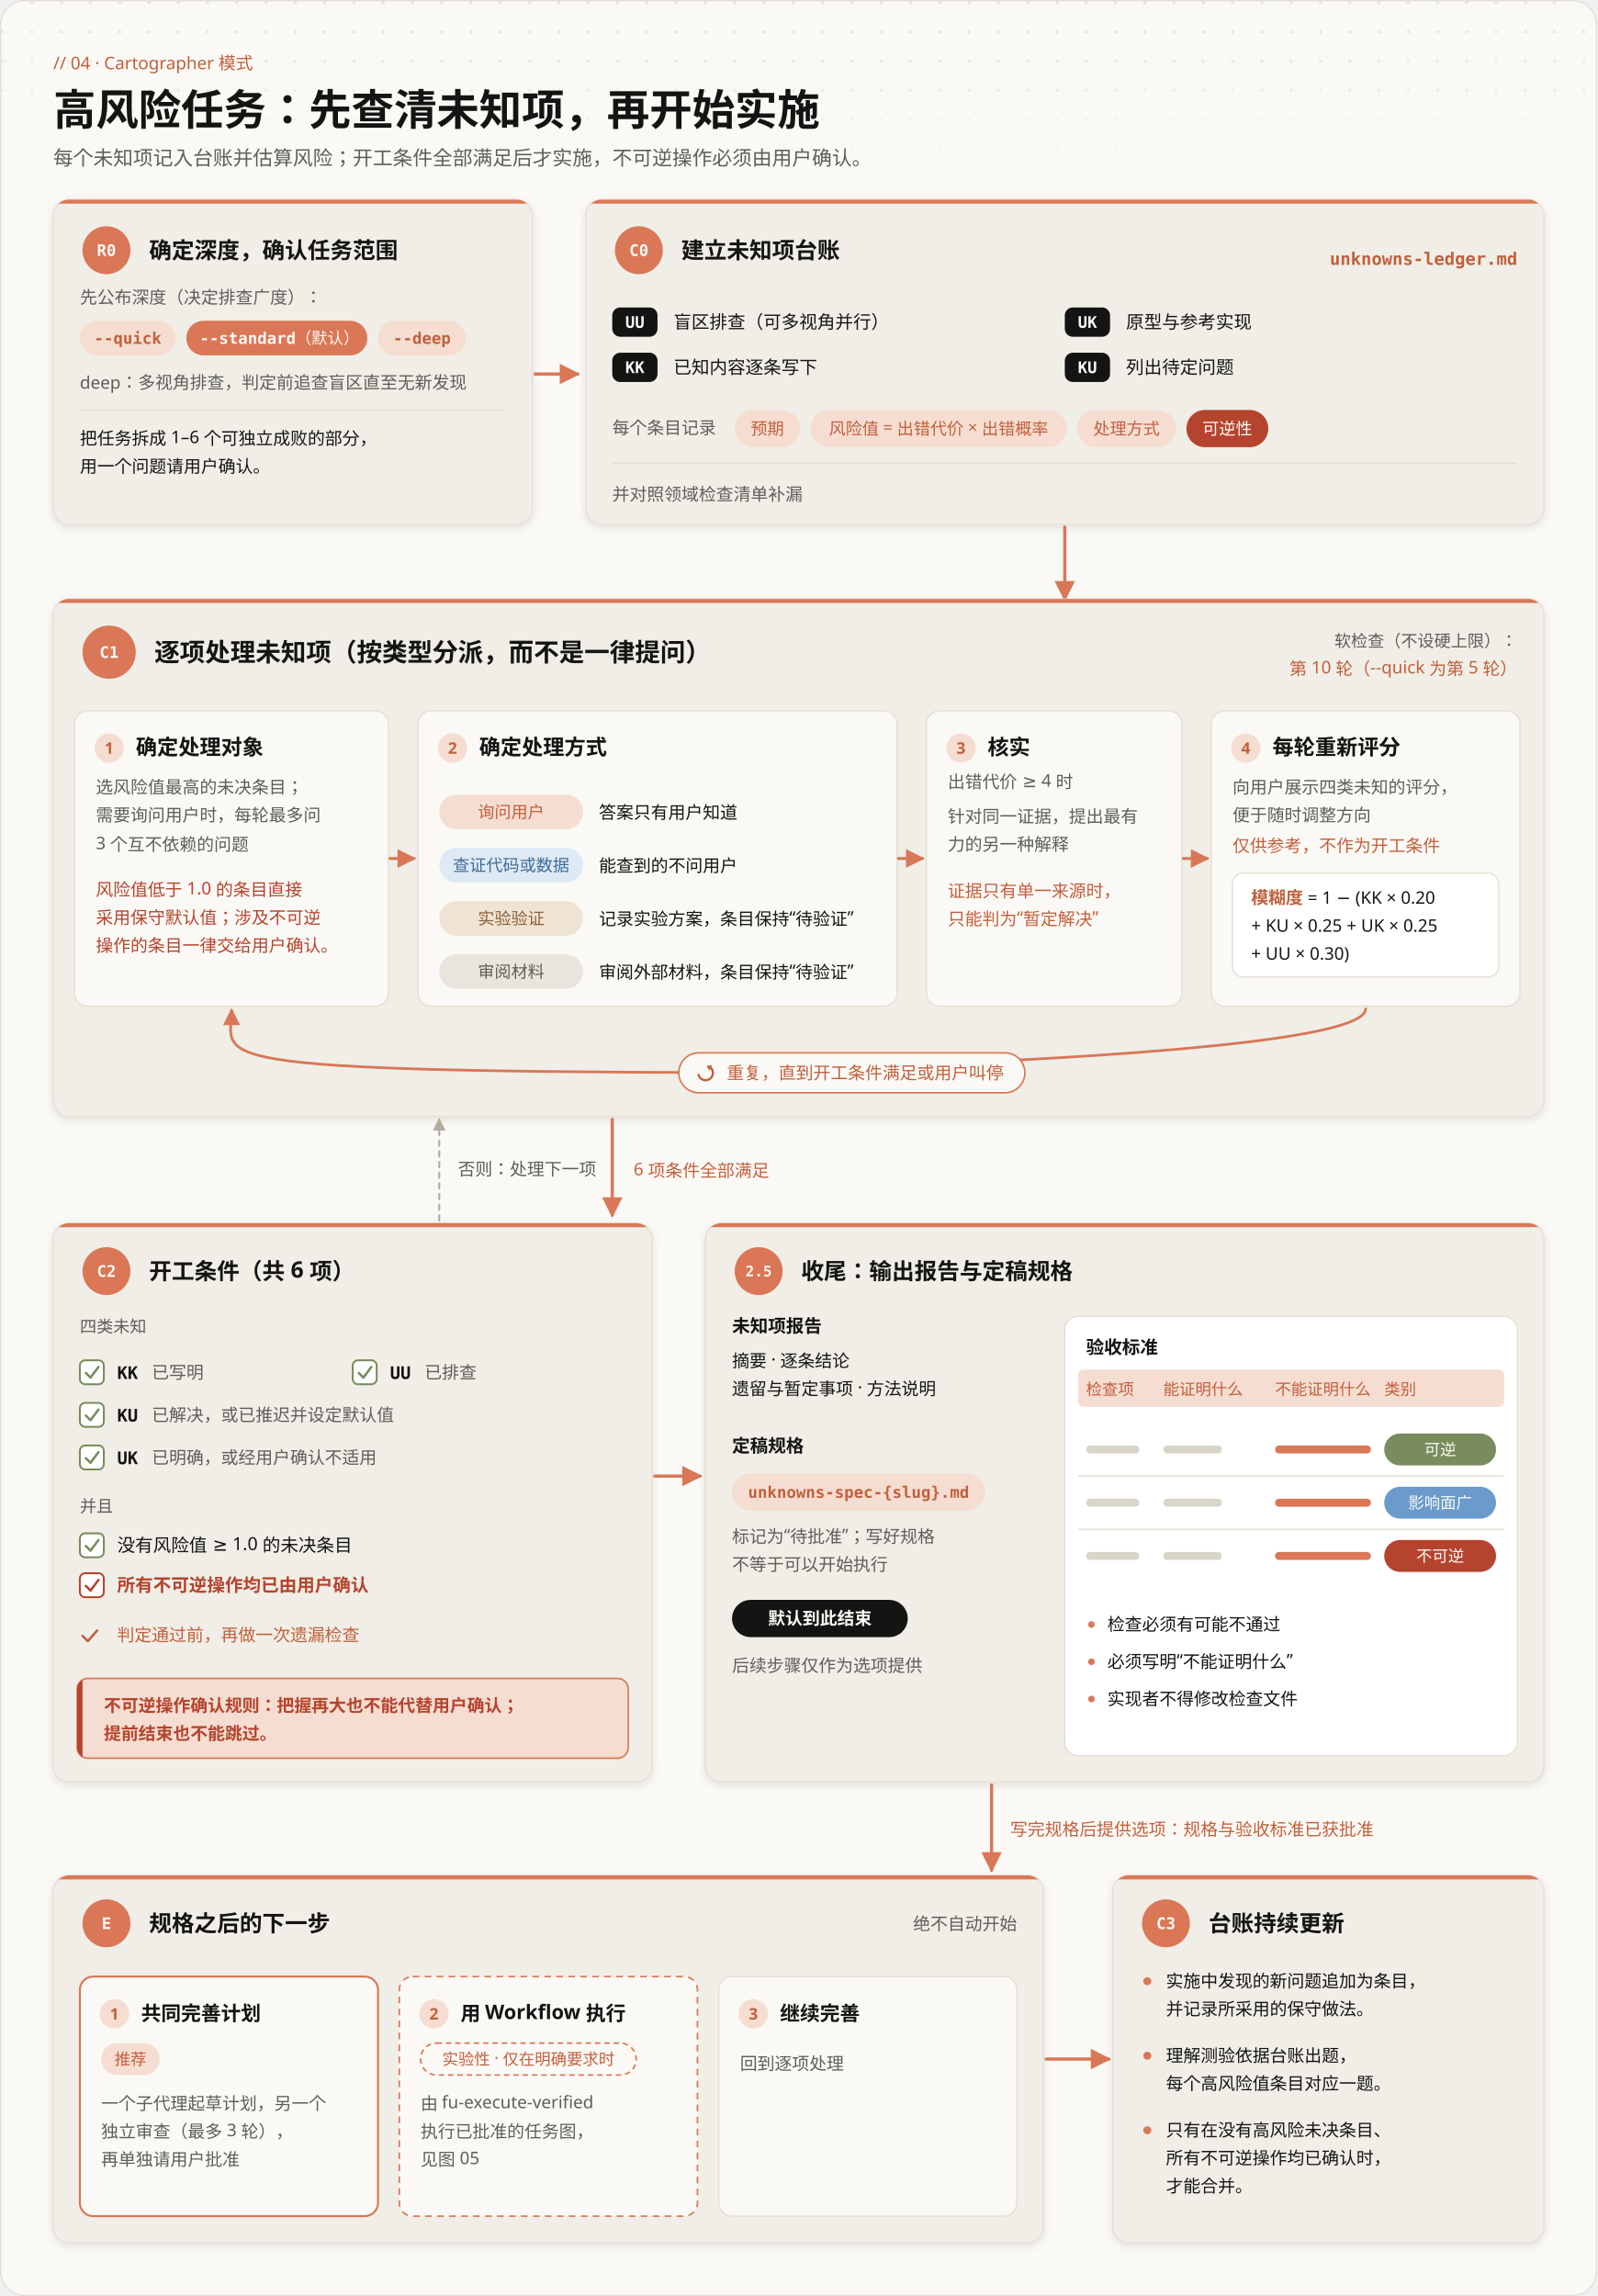
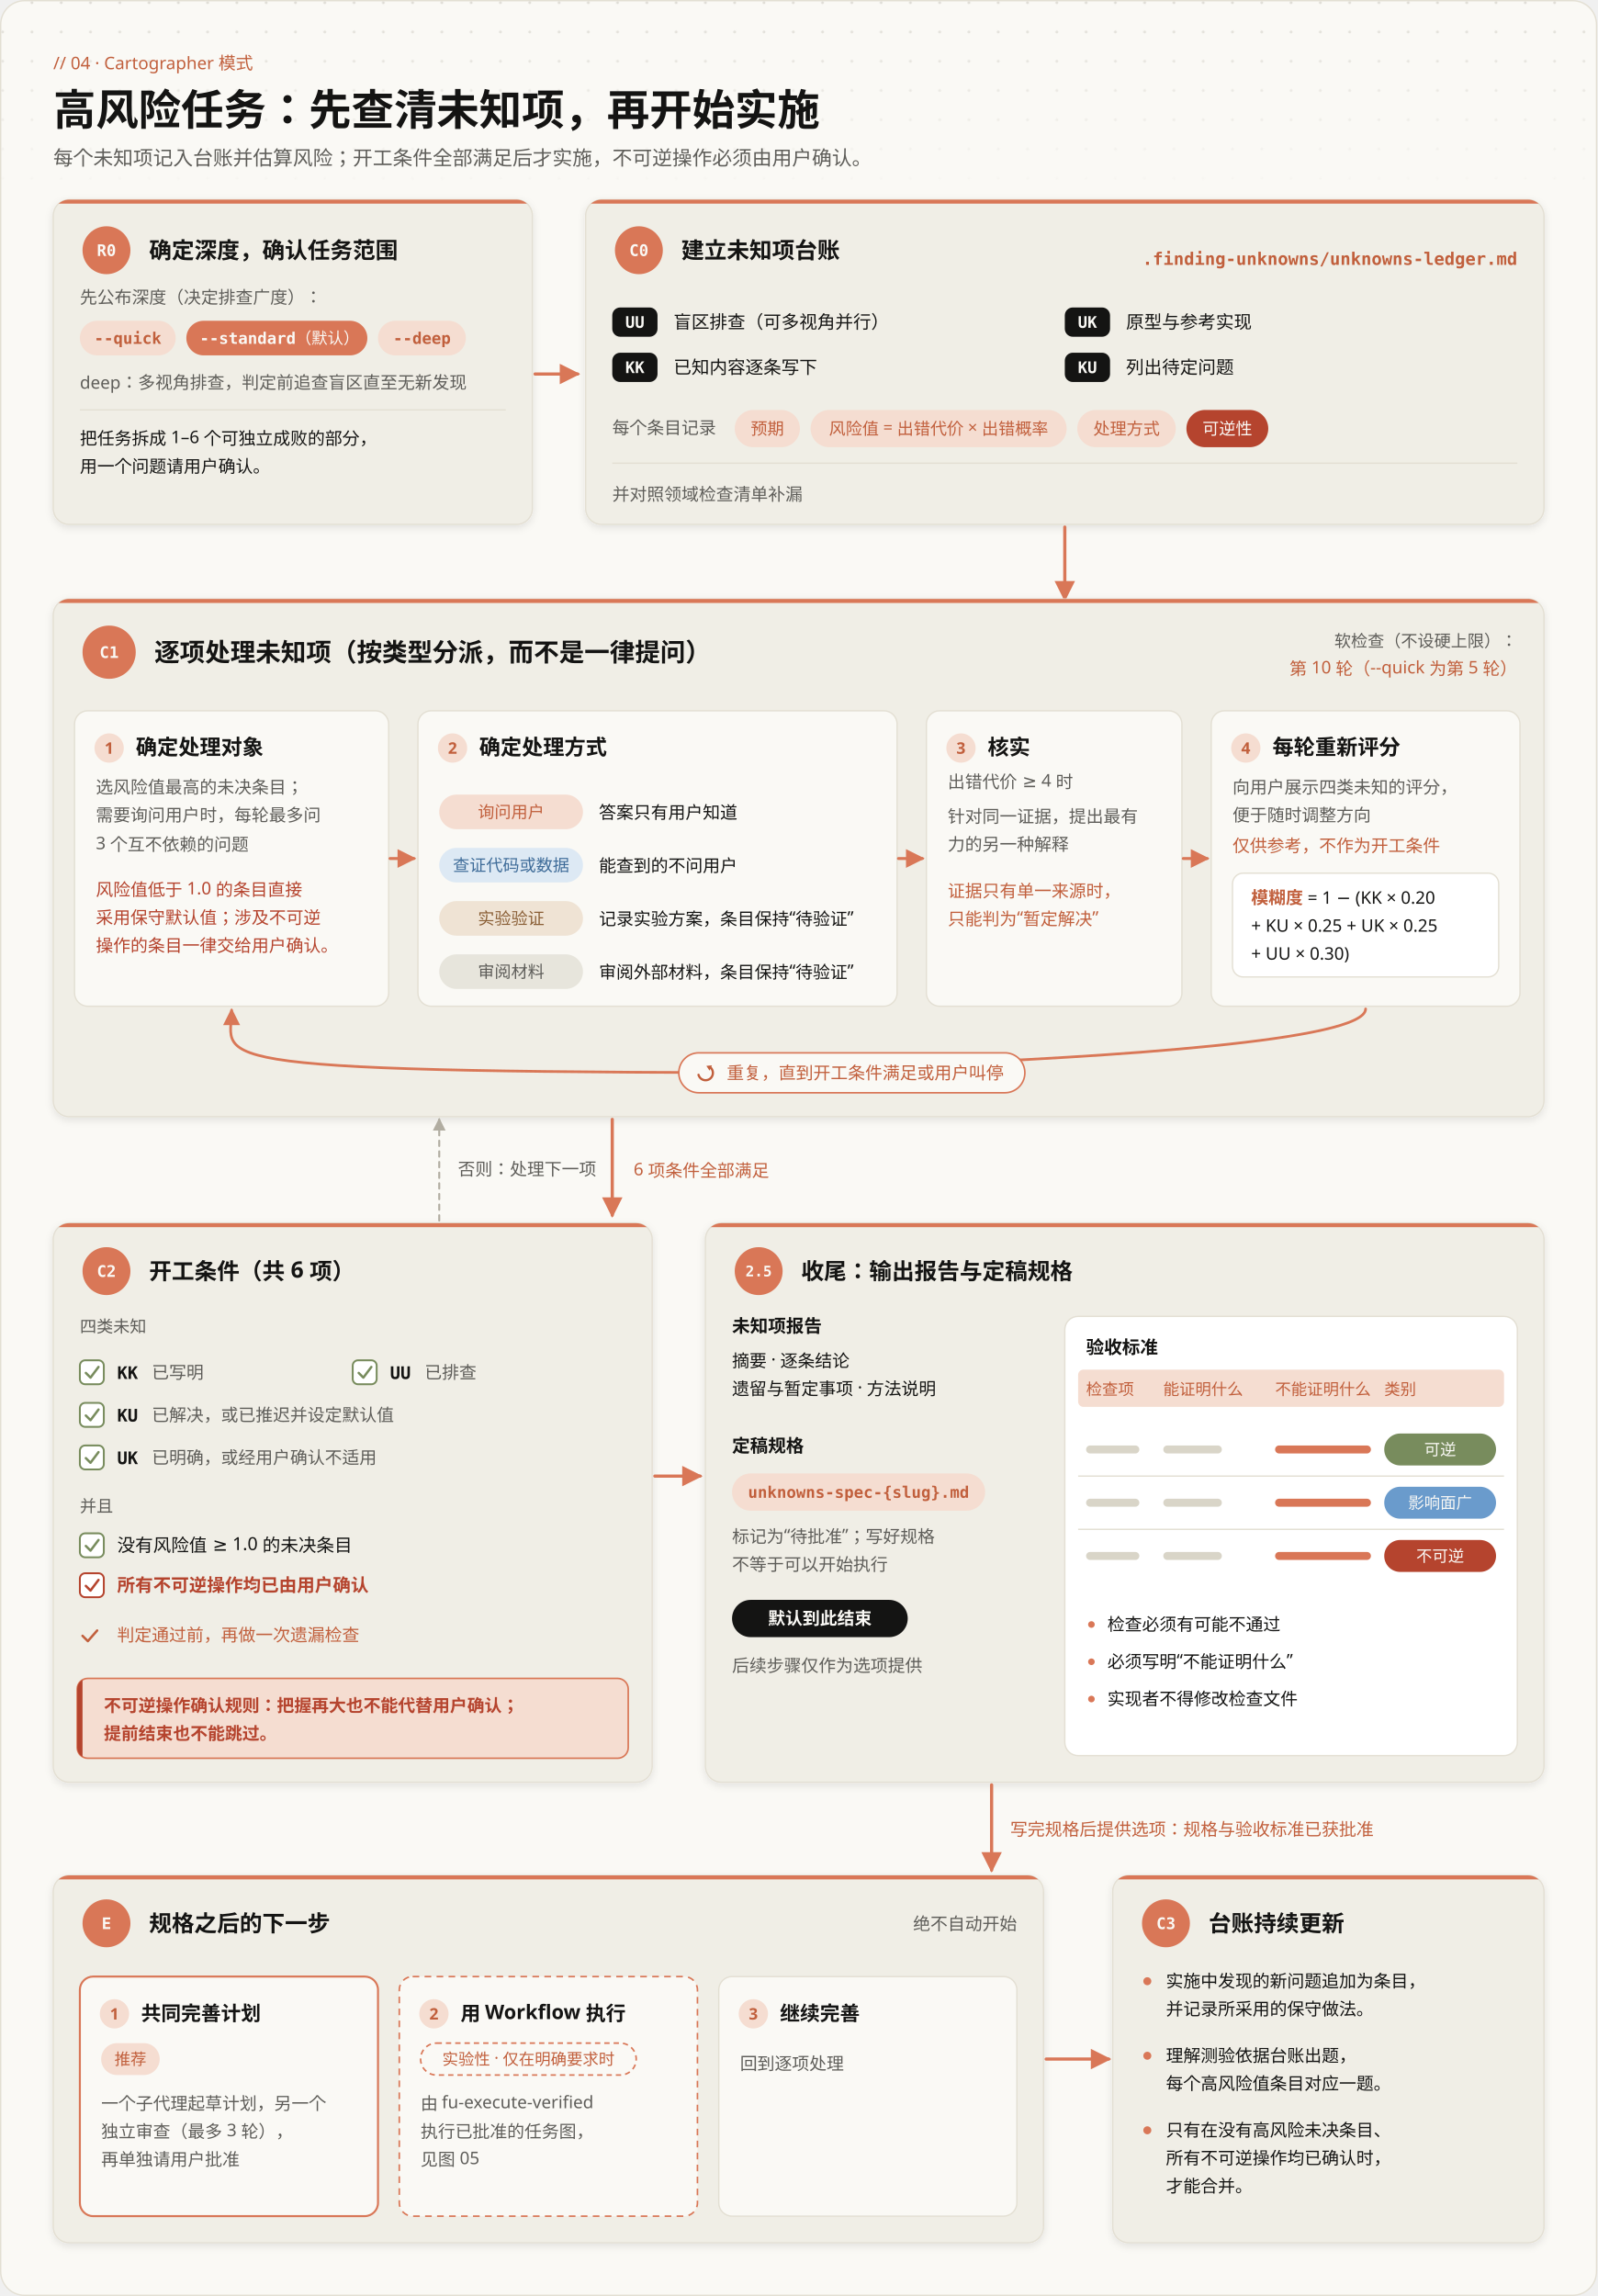
<svg xmlns="http://www.w3.org/2000/svg" width="1200" height="1725" viewBox="0 0 1200 1725">
  <defs>
    <marker id="ac" viewBox="0 0 10 10" refX="8" refY="5" markerWidth="8" markerHeight="8" orient="auto-start-reverse">
      <path d="M1 1 L9 5 L1 9 Z" fill="#D97757" />
    </marker>
    <marker id="ak" viewBox="0 0 10 10" refX="8" refY="5" markerWidth="8" markerHeight="8" orient="auto-start-reverse">
      <path d="M1 1 L9 5 L1 9 Z" fill="#B1ADA1" />
    </marker>
    <marker id="ad" viewBox="0 0 10 10" refX="8" refY="5" markerWidth="8" markerHeight="8" orient="auto-start-reverse">
      <path d="M1 1 L9 5 L1 9 Z" fill="#B5442E" />
    </marker>
    <marker id="ao" viewBox="0 0 10 10" refX="8" refY="5" markerWidth="8" markerHeight="8" orient="auto-start-reverse">
      <path d="M1 1 L9 5 L1 9 Z" fill="#788C5D" />
    </marker>
    <marker id="as" viewBox="0 0 10 10" refX="8" refY="5" markerWidth="8" markerHeight="8" orient="auto-start-reverse">
      <path d="M1 1 L9 5 L1 9 Z" fill="#6A9BCC" />
    </marker>
    <marker id="ai" viewBox="0 0 10 10" refX="8" refY="5" markerWidth="8" markerHeight="8" orient="auto-start-reverse">
      <path d="M1 1 L9 5 L1 9 Z" fill="#141413" />
    </marker>
    <filter id="sh" x="-5%" y="-5%" width="110%" height="115%">
      <feDropShadow dx="0" dy="2" stdDeviation="3" flood-color="#141413" flood-opacity="0.10" />
    </filter>
    <pattern id="dots" width="22" height="22" patternUnits="userSpaceOnUse">
      <circle cx="2" cy="2" r="1.1" fill="#B1ADA1" opacity="0.5" />
    </pattern>
    <linearGradient id="fadeg" x1="0" y1="0" x2="0" y2="1">
      <stop offset="0" stop-color="#fff" stop-opacity="1" />
      <stop offset="1" stop-color="#fff" stop-opacity="0" />
    </linearGradient>
    <mask id="fade">
      <rect x="0" y="0" width="1200" height="150" fill="url(#fadeg)" />
    </mask>
  </defs>
  <rect x="0.5" y="0.5" width="1199" height="1724" rx="18" fill="#FAF9F5" stroke="#E3DFD3" />
  <rect x="1" y="1" width="1198" height="150" rx="18" fill="url(#dots)" mask="url(#fade)" opacity="0.7" />
  <clipPath id="cc1">
    <rect x="40" y="150" width="360" height="244" rx="12" />
  </clipPath>
  <rect x="40" y="150" width="360" height="244" rx="12" fill="#F0EEE6" stroke="#E3DFD3" stroke-width="1" filter="url(#sh)" />
  <rect x="40" y="150" width="360" height="3" fill="#D97757" clip-path="url(#cc1)" />
  <circle cx="80" cy="188" r="18" fill="#D97757" />
  <text x="80" y="192.32" font-family="ui-monospace, SFMono-Regular, Menlo, Consolas, monospace" font-size="12" font-weight="700" fill="#FAF9F5" text-anchor="middle">R0</text>
  <text x="112" y="194.12" font-family="Noto Sans SC, 'PingFang SC', 'Microsoft YaHei', sans-serif" font-size="17" font-weight="700" fill="#141413">确定深度，确认任务范围</text>
  <text x="60" y="228" font-family="Noto Sans SC, 'PingFang SC', 'Microsoft YaHei', sans-serif" font-size="13" font-weight="400" fill="#5E5D59">先公布深度（决定排查广度）：</text>
  <rect x="60" y="241" width="72" height="26" rx="13" fill="#F5DDD1" />
  <text x="96" y="258.32" font-family="ui-monospace, SFMono-Regular, Menlo, Consolas, monospace" font-size="12" font-weight="700" fill="#C15F3C" text-anchor="middle">--quick</text>
  <rect x="140" y="241" width="136" height="26" rx="13" fill="#D97757" />
  <text x="150" y="258.32" font-family="ui-monospace, SFMono-Regular, Menlo, Consolas, monospace" font-size="12" font-weight="700" fill="#FAF9F5">--standard</text>
  <text x="222" y="258.32" font-family="Noto Sans SC, 'PingFang SC', 'Microsoft YaHei', sans-serif" font-size="12" font-weight="500" fill="#FAF9F5">（默认）</text>
  <rect x="284" y="241" width="66" height="26" rx="13" fill="#F5DDD1" />
  <text x="317" y="258.32" font-family="ui-monospace, SFMono-Regular, Menlo, Consolas, monospace" font-size="12" font-weight="700" fill="#C15F3C" text-anchor="middle">--deep</text>
  <text x="60" y="292" font-family="Noto Sans SC, 'PingFang SC', 'Microsoft YaHei', sans-serif" font-size="13" font-weight="400" fill="#5E5D59">deep：多视角排查，判定前追查盲区直至无新发现</text>
  <line x1="60" y1="308" x2="380" y2="308" stroke="#E3DFD3" />
  <text x="60" y="334" font-family="Noto Sans SC, 'PingFang SC', 'Microsoft YaHei', sans-serif" font-size="13" font-weight="400" fill="#141413">把任务拆成 1–6 个可独立成败的部分，</text>
  <text x="60" y="355" font-family="Noto Sans SC, 'PingFang SC', 'Microsoft YaHei', sans-serif" font-size="13" font-weight="400" fill="#141413">用一个问题请用户确认。</text>
  <path d="M402 281 L434 281" fill="none" stroke="#D97757" stroke-width="2.4" stroke-linecap="round" stroke-linejoin="round" marker-end="url(#ac)" />
  <clipPath id="cc2">
    <rect x="440" y="150" width="720" height="244" rx="12" />
  </clipPath>
  <rect x="440" y="150" width="720" height="244" rx="12" fill="#F0EEE6" stroke="#E3DFD3" stroke-width="1" filter="url(#sh)" />
  <rect x="440" y="150" width="720" height="3" fill="#D97757" clip-path="url(#cc2)" />
  <circle cx="480" cy="188" r="18" fill="#D97757" />
  <text x="480" y="192.32" font-family="ui-monospace, SFMono-Regular, Menlo, Consolas, monospace" font-size="12" font-weight="700" fill="#FAF9F5" text-anchor="middle">C0</text>
  <text x="512" y="194.12" font-family="Noto Sans SC, 'PingFang SC', 'Microsoft YaHei', sans-serif" font-size="17" font-weight="700" fill="#141413">建立未知项台账</text>
-   <text x="1140" y="199" font-family="ui-monospace, SFMono-Regular, Menlo, Consolas, monospace" font-size="13" font-weight="700" fill="#C15F3C" text-anchor="end">unknowns-ledger.md</text>
+   <text x="1140" y="199" font-family="ui-monospace, SFMono-Regular, Menlo, Consolas, monospace" font-size="13" font-weight="700" fill="#C15F3C" text-anchor="end">.finding-unknowns/unknowns-ledger.md</text>
  <rect x="460" y="231" width="34" height="22" rx="6" fill="#141413" />
  <text x="477" y="246.3" font-family="ui-monospace, SFMono-Regular, Menlo, Consolas, monospace" font-size="12" font-weight="700" fill="#FAF9F5" text-anchor="middle">UU</text>
  <text x="506" y="246.7" font-family="Noto Sans SC, 'PingFang SC', 'Microsoft YaHei', sans-serif" font-size="13.5" font-weight="400" fill="#141413">盲区排查（可多视角并行）</text>
  <rect x="800" y="231" width="34" height="22" rx="6" fill="#141413" />
  <text x="817" y="246.3" font-family="ui-monospace, SFMono-Regular, Menlo, Consolas, monospace" font-size="12" font-weight="700" fill="#FAF9F5" text-anchor="middle">UK</text>
  <text x="846" y="246.7" font-family="Noto Sans SC, 'PingFang SC', 'Microsoft YaHei', sans-serif" font-size="13.5" font-weight="400" fill="#141413">原型与参考实现</text>
  <rect x="460" y="265" width="34" height="22" rx="6" fill="#141413" />
  <text x="477" y="280.3" font-family="ui-monospace, SFMono-Regular, Menlo, Consolas, monospace" font-size="12" font-weight="700" fill="#FAF9F5" text-anchor="middle">KK</text>
  <text x="506" y="280.7" font-family="Noto Sans SC, 'PingFang SC', 'Microsoft YaHei', sans-serif" font-size="13.5" font-weight="400" fill="#141413">已知内容逐条写下</text>
  <rect x="800" y="265" width="34" height="22" rx="6" fill="#141413" />
  <text x="817" y="280.3" font-family="ui-monospace, SFMono-Regular, Menlo, Consolas, monospace" font-size="12" font-weight="700" fill="#FAF9F5" text-anchor="middle">KU</text>
  <text x="846" y="280.7" font-family="Noto Sans SC, 'PingFang SC', 'Microsoft YaHei', sans-serif" font-size="13.5" font-weight="400" fill="#141413">列出待定问题</text>
  <text x="460" y="326" font-family="Noto Sans SC, 'PingFang SC', 'Microsoft YaHei', sans-serif" font-size="13" font-weight="500" fill="#5E5D59">每个条目记录</text>
  <rect x="552" y="308" width="49" height="28" rx="14" fill="#F5DDD1" />
  <text x="576.5" y="326.5" font-family="Noto Sans SC, 'PingFang SC', 'Microsoft YaHei', sans-serif" font-size="12.5" font-weight="500" fill="#C15F3C" text-anchor="middle">预期</text>
  <rect x="609" y="308" width="192.375" height="28" rx="14" fill="#F5DDD1" />
  <text x="705.188" y="326.5" font-family="Noto Sans SC, 'PingFang SC', 'Microsoft YaHei', sans-serif" font-size="12.5" font-weight="500" fill="#C15F3C" text-anchor="middle">风险值 = 出错代价 × 出错概率</text>
  <rect x="809.375" y="308" width="74" height="28" rx="14" fill="#F5DDD1" />
  <text x="846.375" y="326.5" font-family="Noto Sans SC, 'PingFang SC', 'Microsoft YaHei', sans-serif" font-size="12.5" font-weight="500" fill="#C15F3C" text-anchor="middle">处理方式</text>
  <rect x="891.375" y="308" width="61.5" height="28" rx="14" fill="#B5442E" />
  <text x="922.125" y="326.5" font-family="Noto Sans SC, 'PingFang SC', 'Microsoft YaHei', sans-serif" font-size="12.5" font-weight="500" fill="#FAF9F5" text-anchor="middle">可逆性</text>
  <line x1="460" y1="348" x2="1140" y2="348" stroke="#E3DFD3" />
  <text x="460" y="376" font-family="Noto Sans SC, 'PingFang SC', 'Microsoft YaHei', sans-serif" font-size="13" font-weight="400" fill="#5E5D59">并对照领域检查清单补漏</text>
  <path d="M800 396 L800 450" fill="none" stroke="#D97757" stroke-width="2.4" stroke-linecap="round" stroke-linejoin="round" marker-end="url(#ac)" />
  <clipPath id="cc3">
    <rect x="40" y="450" width="1120" height="389" rx="12" />
  </clipPath>
  <rect x="40" y="450" width="1120" height="389" rx="12" fill="#F0EEE6" stroke="#E3DFD3" stroke-width="1" filter="url(#sh)" />
  <rect x="40" y="450" width="1120" height="3" fill="#D97757" clip-path="url(#cc3)" />
  <circle cx="82" cy="490" r="20" fill="#D97757" />
  <text x="82" y="494.32" font-family="ui-monospace, SFMono-Regular, Menlo, Consolas, monospace" font-size="12" font-weight="700" fill="#FAF9F5" text-anchor="middle">C1</text>
  <text x="116" y="496.84" font-family="Noto Sans SC, 'PingFang SC', 'Microsoft YaHei', sans-serif" font-size="19" font-weight="700" fill="#141413">逐项处理未知项（按类型分派，而不是一律提问）</text>
  <text x="1140" y="486" font-family="Noto Sans SC, 'PingFang SC', 'Microsoft YaHei', sans-serif" font-size="12.5" font-weight="400" fill="#5E5D59" text-anchor="end">软检查（不设硬上限）：</text>
  <text x="1140" y="507" font-family="Noto Sans SC, 'PingFang SC', 'Microsoft YaHei', sans-serif" font-size="13" font-weight="500" fill="#C15F3C" text-anchor="end">第 10 轮（--quick 为第 5 轮）</text>
  <clipPath id="cc4">
    <rect x="56" y="534" width="236" height="222" rx="10" />
  </clipPath>
  <rect x="56" y="534" width="236" height="222" rx="10" fill="#FAF9F5" stroke="#E3DFD3" stroke-width="1" />
  <circle cx="82" cy="562" r="11" fill="#F5DDD1" />
  <text x="82" y="566.32" font-family="Noto Sans SC, 'PingFang SC', 'Microsoft YaHei', sans-serif" font-size="12" font-weight="700" fill="#C15F3C" text-anchor="middle">1</text>
  <text x="102" y="567" font-family="Noto Sans SC, 'PingFang SC', 'Microsoft YaHei', sans-serif" font-size="16" font-weight="700" fill="#141413">确定处理对象</text>
  <text x="72" y="596" font-family="Noto Sans SC, 'PingFang SC', 'Microsoft YaHei', sans-serif" font-size="13" font-weight="400" fill="#5E5D59">选风险值最高的未决条目；</text>
  <text x="72" y="617" font-family="Noto Sans SC, 'PingFang SC', 'Microsoft YaHei', sans-serif" font-size="13" font-weight="400" fill="#5E5D59">需要询问用户时，每轮最多问</text>
  <text x="72" y="638" font-family="Noto Sans SC, 'PingFang SC', 'Microsoft YaHei', sans-serif" font-size="13" font-weight="400" fill="#5E5D59">3 个互不依赖的问题</text>
  <text x="72" y="673" font-family="Noto Sans SC, 'PingFang SC', 'Microsoft YaHei', sans-serif" font-size="13" font-weight="500" fill="#B5442E">风险值低于 1.0 的条目直接</text>
  <text x="72" y="694" font-family="Noto Sans SC, 'PingFang SC', 'Microsoft YaHei', sans-serif" font-size="13" font-weight="500" fill="#B5442E">采用保守默认值；涉及不可逆</text>
  <text x="72" y="715" font-family="Noto Sans SC, 'PingFang SC', 'Microsoft YaHei', sans-serif" font-size="13" font-weight="500" fill="#B5442E">操作的条目一律交给用户确认。</text>
  <clipPath id="cc5">
    <rect x="314" y="534" width="360" height="222" rx="10" />
  </clipPath>
  <rect x="314" y="534" width="360" height="222" rx="10" fill="#FAF9F5" stroke="#E3DFD3" stroke-width="1" />
  <circle cx="340" cy="562" r="11" fill="#F5DDD1" />
  <text x="340" y="566.32" font-family="Noto Sans SC, 'PingFang SC', 'Microsoft YaHei', sans-serif" font-size="12" font-weight="700" fill="#C15F3C" text-anchor="middle">2</text>
  <text x="360" y="567" font-family="Noto Sans SC, 'PingFang SC', 'Microsoft YaHei', sans-serif" font-size="16" font-weight="700" fill="#141413">确定处理方式</text>
  <rect x="330" y="597" width="108" height="26" rx="13" fill="#F5DDD1" />
  <text x="384" y="614.5" font-family="Noto Sans SC, 'PingFang SC', 'Microsoft YaHei', sans-serif" font-size="12.5" font-weight="500" fill="#C15F3C" text-anchor="middle">询问用户</text>
  <text x="450" y="615" font-family="Noto Sans SC, 'PingFang SC', 'Microsoft YaHei', sans-serif" font-size="13" font-weight="400" fill="#141413">答案只有用户知道</text>
  <rect x="330" y="637" width="108" height="26" rx="13" fill="#DDE9F4" />
  <text x="384" y="654.5" font-family="Noto Sans SC, 'PingFang SC', 'Microsoft YaHei', sans-serif" font-size="12.5" font-weight="500" fill="#3F6C99" text-anchor="middle">查证代码或数据</text>
  <text x="450" y="655" font-family="Noto Sans SC, 'PingFang SC', 'Microsoft YaHei', sans-serif" font-size="13" font-weight="400" fill="#141413">能查到的不问用户</text>
  <rect x="330" y="677" width="108" height="26" rx="13" fill="#EFE3D4" />
  <text x="384" y="694.5" font-family="Noto Sans SC, 'PingFang SC', 'Microsoft YaHei', sans-serif" font-size="12.5" font-weight="500" fill="#8A5F36" text-anchor="middle">实验验证</text>
  <text x="450" y="695" font-family="Noto Sans SC, 'PingFang SC', 'Microsoft YaHei', sans-serif" font-size="13" font-weight="400" fill="#141413">记录实验方案，条目保持“待验证”</text>
  <rect x="330" y="717" width="108" height="26" rx="13" fill="#E7E5DC" />
  <text x="384" y="734.5" font-family="Noto Sans SC, 'PingFang SC', 'Microsoft YaHei', sans-serif" font-size="12.5" font-weight="500" fill="#5E5D59" text-anchor="middle">审阅材料</text>
  <text x="450" y="735" font-family="Noto Sans SC, 'PingFang SC', 'Microsoft YaHei', sans-serif" font-size="13" font-weight="400" fill="#141413">审阅外部材料，条目保持“待验证”</text>
  <clipPath id="cc6">
    <rect x="696" y="534" width="192" height="222" rx="10" />
  </clipPath>
  <rect x="696" y="534" width="192" height="222" rx="10" fill="#FAF9F5" stroke="#E3DFD3" stroke-width="1" />
  <circle cx="722" cy="562" r="11" fill="#F5DDD1" />
  <text x="722" y="566.32" font-family="Noto Sans SC, 'PingFang SC', 'Microsoft YaHei', sans-serif" font-size="12" font-weight="700" fill="#C15F3C" text-anchor="middle">3</text>
  <text x="742" y="567" font-family="Noto Sans SC, 'PingFang SC', 'Microsoft YaHei', sans-serif" font-size="16" font-weight="700" fill="#141413">核实</text>
  <text x="712" y="592" font-family="Noto Sans SC, 'PingFang SC', 'Microsoft YaHei', sans-serif" font-size="13" font-weight="400" fill="#5E5D59">出错代价 ≥ 4 时</text>
  <text x="712" y="618" font-family="Noto Sans SC, 'PingFang SC', 'Microsoft YaHei', sans-serif" font-size="13" font-weight="400" fill="#5E5D59">针对同一证据，提出最有</text>
  <text x="712" y="639" font-family="Noto Sans SC, 'PingFang SC', 'Microsoft YaHei', sans-serif" font-size="13" font-weight="400" fill="#5E5D59">力的另一种解释</text>
  <text x="712" y="674" font-family="Noto Sans SC, 'PingFang SC', 'Microsoft YaHei', sans-serif" font-size="13" font-weight="500" fill="#C15F3C">证据只有单一来源时，</text>
  <text x="712" y="695" font-family="Noto Sans SC, 'PingFang SC', 'Microsoft YaHei', sans-serif" font-size="13" font-weight="500" fill="#C15F3C">只能判为“暂定解决”</text>
  <clipPath id="cc7">
    <rect x="910" y="534" width="232" height="222" rx="10" />
  </clipPath>
  <rect x="910" y="534" width="232" height="222" rx="10" fill="#FAF9F5" stroke="#E3DFD3" stroke-width="1" />
  <circle cx="936" cy="562" r="11" fill="#F5DDD1" />
  <text x="936" y="566.32" font-family="Noto Sans SC, 'PingFang SC', 'Microsoft YaHei', sans-serif" font-size="12" font-weight="700" fill="#C15F3C" text-anchor="middle">4</text>
  <text x="956" y="567" font-family="Noto Sans SC, 'PingFang SC', 'Microsoft YaHei', sans-serif" font-size="16" font-weight="700" fill="#141413">每轮重新评分</text>
  <text x="926" y="596" font-family="Noto Sans SC, 'PingFang SC', 'Microsoft YaHei', sans-serif" font-size="13" font-weight="400" fill="#5E5D59">向用户展示四类未知的评分，</text>
  <text x="926" y="617" font-family="Noto Sans SC, 'PingFang SC', 'Microsoft YaHei', sans-serif" font-size="13" font-weight="400" fill="#5E5D59">便于随时调整方向</text>
  <text x="926" y="640" font-family="Noto Sans SC, 'PingFang SC', 'Microsoft YaHei', sans-serif" font-size="13" font-weight="500" fill="#C15F3C">仅供参考，不作为开工条件</text>
  <clipPath id="cc8">
    <rect x="926" y="656" width="200" height="78" rx="8" />
  </clipPath>
  <rect x="926" y="656" width="200" height="78" rx="8" fill="#FFFFFF" stroke="#E3DFD3" stroke-width="1" />
  <text x="940" y="679" font-family="Noto Sans SC, 'PingFang SC', 'Microsoft YaHei', sans-serif" font-size="13" font-weight="500" fill="#141413">
    <tspan fill="#C15F3C" font-weight="700">模糊度</tspan> = 1 − (KK × 0.20</text>
  <text x="940" y="700" font-family="Noto Sans SC, 'PingFang SC', 'Microsoft YaHei', sans-serif" font-size="13" font-weight="500" fill="#141413">+ KU × 0.25 + UK × 0.25</text>
  <text x="940" y="721" font-family="Noto Sans SC, 'PingFang SC', 'Microsoft YaHei', sans-serif" font-size="13" font-weight="500" fill="#141413">+ UU × 0.30)</text>
  <path d="M293 645 L311 645" fill="none" stroke="#D97757" stroke-width="2.2" stroke-linecap="round" stroke-linejoin="round" marker-end="url(#ac)" />
  <path d="M675 645 L693 645" fill="none" stroke="#D97757" stroke-width="2.2" stroke-linecap="round" stroke-linejoin="round" marker-end="url(#ac)" />
  <path d="M889 645 L907 645" fill="none" stroke="#D97757" stroke-width="2.2" stroke-linecap="round" stroke-linejoin="round" marker-end="url(#ac)" />
  <path d="M1026 758 C 1026 806, 254 806, 640 806" fill="none" stroke="#D97757" stroke-width="2" stroke-linecap="round" stroke-linejoin="round" />
  <path d="M640 806 C 134 806, 174 798, 174 759" fill="none" stroke="#D97757" stroke-width="2" stroke-linecap="round" stroke-linejoin="round" marker-end="url(#ac)" />
  <rect x="510" y="791" width="260" height="30" rx="15" fill="#FAF9F5" stroke="#D97757" stroke-width="1.2" />
  <text x="650" y="810.7" font-family="Noto Sans SC, 'PingFang SC', 'Microsoft YaHei', sans-serif" font-size="13" font-weight="500" fill="#C15F3C" text-anchor="middle">重复，直到开工条件满足或用户叫停</text>
  <path d="M533.9 802.1 A5.5 5.5 0 1 1 524.8 807.5" fill="none" stroke="#C15F3C" stroke-width="1.7" stroke-linecap="round" />
  <path d="M534.9 800.4 l-4.2 0.4 l2.4 3.6 z" fill="#C15F3C" />
  <path d="M330 917 L330 841" fill="none" stroke="#B1ADA1" stroke-width="1.5" stroke-linecap="round" stroke-linejoin="round" stroke-dasharray="4 4" marker-end="url(#ak)" />
  <text x="344" y="883" font-family="Noto Sans SC, 'PingFang SC', 'Microsoft YaHei', sans-serif" font-size="13" font-weight="500" fill="#5E5D59">否则：处理下一项</text>
  <path d="M460 841 L460 913" fill="none" stroke="#D97757" stroke-width="2.4" stroke-linecap="round" stroke-linejoin="round" marker-end="url(#ac)" />
  <text x="476" y="883" font-family="Noto Sans SC, 'PingFang SC', 'Microsoft YaHei', sans-serif" font-size="13" font-weight="500" fill="#C15F3C">6 项条件全部满足</text>
  <clipPath id="cc9">
    <rect x="40" y="919" width="450" height="420" rx="12" />
  </clipPath>
  <rect x="40" y="919" width="450" height="420" rx="12" fill="#F0EEE6" stroke="#E3DFD3" stroke-width="1" filter="url(#sh)" />
  <rect x="40" y="919" width="450" height="3" fill="#D97757" clip-path="url(#cc9)" />
  <circle cx="80" cy="955" r="18" fill="#D97757" />
  <text x="80" y="959.32" font-family="ui-monospace, SFMono-Regular, Menlo, Consolas, monospace" font-size="12" font-weight="700" fill="#FAF9F5" text-anchor="middle">C2</text>
  <text x="112" y="961.12" font-family="Noto Sans SC, 'PingFang SC', 'Microsoft YaHei', sans-serif" font-size="17" font-weight="700" fill="#141413">开工条件（共 6 项）</text>
  <text x="60" y="1001" font-family="Noto Sans SC, 'PingFang SC', 'Microsoft YaHei', sans-serif" font-size="12.5" font-weight="500" fill="#5E5D59">四类未知</text>
  <rect x="60" y="1022" width="18" height="18" rx="4" fill="#FFFFFF" stroke="#788C5D" stroke-width="1.4" />
  <path d="M64.5 1031.5 L68 1035 L74 1027" fill="none" stroke="#788C5D" stroke-width="1.8" stroke-linecap="round" stroke-linejoin="round" />
  <text x="88" y="1036" font-family="ui-monospace, SFMono-Regular, Menlo, Consolas, monospace" font-size="13" font-weight="700" fill="#141413">KK</text>
  <text x="114" y="1035.7" font-family="Noto Sans SC, 'PingFang SC', 'Microsoft YaHei', sans-serif" font-size="13" font-weight="400" fill="#5E5D59">已写明</text>
  <rect x="265" y="1022" width="18" height="18" rx="4" fill="#FFFFFF" stroke="#788C5D" stroke-width="1.4" />
  <path d="M269.5 1031.5 L273 1035 L279 1027" fill="none" stroke="#788C5D" stroke-width="1.8" stroke-linecap="round" stroke-linejoin="round" />
  <text x="293" y="1036" font-family="ui-monospace, SFMono-Regular, Menlo, Consolas, monospace" font-size="13" font-weight="700" fill="#141413">UU</text>
  <text x="319" y="1035.7" font-family="Noto Sans SC, 'PingFang SC', 'Microsoft YaHei', sans-serif" font-size="13" font-weight="400" fill="#5E5D59">已排查</text>
  <rect x="60" y="1054" width="18" height="18" rx="4" fill="#FFFFFF" stroke="#788C5D" stroke-width="1.4" />
  <path d="M64.5 1063.5 L68 1067 L74 1059" fill="none" stroke="#788C5D" stroke-width="1.8" stroke-linecap="round" stroke-linejoin="round" />
  <text x="88" y="1068" font-family="ui-monospace, SFMono-Regular, Menlo, Consolas, monospace" font-size="13" font-weight="700" fill="#141413">KU</text>
  <text x="114" y="1067.7" font-family="Noto Sans SC, 'PingFang SC', 'Microsoft YaHei', sans-serif" font-size="13" font-weight="400" fill="#5E5D59">已解决，或已推迟并设定默认值</text>
  <rect x="60" y="1086" width="18" height="18" rx="4" fill="#FFFFFF" stroke="#788C5D" stroke-width="1.4" />
  <path d="M64.5 1095.5 L68 1099 L74 1091" fill="none" stroke="#788C5D" stroke-width="1.8" stroke-linecap="round" stroke-linejoin="round" />
  <text x="88" y="1100" font-family="ui-monospace, SFMono-Regular, Menlo, Consolas, monospace" font-size="13" font-weight="700" fill="#141413">UK</text>
  <text x="114" y="1099.7" font-family="Noto Sans SC, 'PingFang SC', 'Microsoft YaHei', sans-serif" font-size="13" font-weight="400" fill="#5E5D59">已明确，或经用户确认不适用</text>
  <text x="60" y="1136" font-family="Noto Sans SC, 'PingFang SC', 'Microsoft YaHei', sans-serif" font-size="12.5" font-weight="500" fill="#5E5D59">并且</text>
  <rect x="60" y="1152" width="18" height="18" rx="4" fill="#FFFFFF" stroke="#788C5D" stroke-width="1.4" />
  <path d="M64.5 1161.5 L68 1165 L74 1157" fill="none" stroke="#788C5D" stroke-width="1.8" stroke-linecap="round" stroke-linejoin="round" />
  <text x="88" y="1165.7" font-family="Noto Sans SC, 'PingFang SC', 'Microsoft YaHei', sans-serif" font-size="13.5" font-weight="400" fill="#141413">没有风险值 ≥ 1.0 的未决条目</text>
  <rect x="60" y="1182" width="18" height="18" rx="4" fill="#FFFFFF" stroke="#B5442E" stroke-width="1.4" />
  <path d="M64.5 1191.5 L68 1195 L74 1187" fill="none" stroke="#B5442E" stroke-width="1.8" stroke-linecap="round" stroke-linejoin="round" />
  <text x="88" y="1195.7" font-family="Noto Sans SC, 'PingFang SC', 'Microsoft YaHei', sans-serif" font-size="13.5" font-weight="700" fill="#B5442E">所有不可逆操作均已由用户确认</text>
  <path d="M62 1229 l4 4 l7 -8" fill="none" stroke="#C15F3C" stroke-width="1.8" stroke-linecap="round" stroke-linejoin="round" />
  <text x="88" y="1233" font-family="Noto Sans SC, 'PingFang SC', 'Microsoft YaHei', sans-serif" font-size="13" font-weight="500" fill="#C15F3C">判定通过前，再做一次遗漏检查</text>
  <clipPath id="cc10">
    <rect x="58" y="1261" width="414" height="60" rx="8" />
  </clipPath>
  <rect x="58" y="1261" width="414" height="60" rx="8" fill="#F5DDD1" stroke="#D97757" stroke-width="1.2" />
  <rect x="58" y="1261" width="4" height="60" fill="#B5442E" clip-path="url(#cc10)" />
  <text x="78" y="1286" font-family="Noto Sans SC, 'PingFang SC', 'Microsoft YaHei', sans-serif" font-size="13" font-weight="700" fill="#B5442E">不可逆操作确认规则：把握再大也不能代替用户确认；</text>
  <text x="78" y="1307" font-family="Noto Sans SC, 'PingFang SC', 'Microsoft YaHei', sans-serif" font-size="13" font-weight="700" fill="#B5442E">提前结束也不能跳过。</text>
  <path d="M492 1109 L526 1109" fill="none" stroke="#D97757" stroke-width="2.4" stroke-linecap="round" stroke-linejoin="round" marker-end="url(#ac)" />
  <clipPath id="cc11">
    <rect x="530" y="919" width="630" height="420" rx="12" />
  </clipPath>
  <rect x="530" y="919" width="630" height="420" rx="12" fill="#F0EEE6" stroke="#E3DFD3" stroke-width="1" filter="url(#sh)" />
  <rect x="530" y="919" width="630" height="3" fill="#D97757" clip-path="url(#cc11)" />
  <circle cx="570" cy="955" r="18" fill="#D97757" />
  <text x="570" y="958.96" font-family="ui-monospace, SFMono-Regular, Menlo, Consolas, monospace" font-size="11" font-weight="700" fill="#FAF9F5" text-anchor="middle">2.5</text>
  <text x="602" y="961.12" font-family="Noto Sans SC, 'PingFang SC', 'Microsoft YaHei', sans-serif" font-size="17" font-weight="700" fill="#141413">收尾：输出报告与定稿规格</text>
  <text x="550" y="1001" font-family="Noto Sans SC, 'PingFang SC', 'Microsoft YaHei', sans-serif" font-size="13.5" font-weight="700" fill="#141413">未知项报告</text>
  <text x="550" y="1027" font-family="Noto Sans SC, 'PingFang SC', 'Microsoft YaHei', sans-serif" font-size="13" font-weight="400" fill="#141413">摘要 · 逐条结论</text>
  <text x="550" y="1048" font-family="Noto Sans SC, 'PingFang SC', 'Microsoft YaHei', sans-serif" font-size="13" font-weight="400" fill="#141413">遗留与暂定事项 · 方法说明</text>
  <text x="550" y="1091" font-family="Noto Sans SC, 'PingFang SC', 'Microsoft YaHei', sans-serif" font-size="13.5" font-weight="700" fill="#141413">定稿规格</text>
  <rect x="550" y="1107" width="190.152" height="28" rx="14" fill="#F5DDD1" />
  <text x="645.076" y="1125.32" font-family="ui-monospace, SFMono-Regular, Menlo, Consolas, monospace" font-size="12" font-weight="700" fill="#C15F3C" text-anchor="middle">unknowns-spec-{slug}.md</text>
  <text x="550" y="1159" font-family="Noto Sans SC, 'PingFang SC', 'Microsoft YaHei', sans-serif" font-size="13" font-weight="400" fill="#5E5D59">标记为“待批准”；写好规格</text>
  <text x="550" y="1180" font-family="Noto Sans SC, 'PingFang SC', 'Microsoft YaHei', sans-serif" font-size="13" font-weight="400" fill="#5E5D59">不等于可以开始执行</text>
  <rect x="550" y="1202" width="132" height="28" rx="14" fill="#141413" />
  <text x="616" y="1220.5" font-family="Noto Sans SC, 'PingFang SC', 'Microsoft YaHei', sans-serif" font-size="13" font-weight="700" fill="#FAF9F5" text-anchor="middle">默认到此结束</text>
  <text x="550" y="1256" font-family="Noto Sans SC, 'PingFang SC', 'Microsoft YaHei', sans-serif" font-size="13" font-weight="400" fill="#5E5D59">后续步骤仅作为选项提供</text>
  <clipPath id="cc12">
    <rect x="800" y="989" width="340" height="330" rx="10" />
  </clipPath>
  <rect x="800" y="989" width="340" height="330" rx="10" fill="#FFFFFF" stroke="#E3DFD3" stroke-width="1" />
  <text x="816" y="1017" font-family="Noto Sans SC, 'PingFang SC', 'Microsoft YaHei', sans-serif" font-size="13.5" font-weight="700" fill="#141413">验收标准</text>
  <rect x="810" y="1029" width="320" height="28" rx="4" fill="#F5DDD1" />
  <text x="816" y="1048" font-family="Noto Sans SC, 'PingFang SC', 'Microsoft YaHei', sans-serif" font-size="12" font-weight="500" fill="#C15F3C">检查项</text>
  <text x="874" y="1048" font-family="Noto Sans SC, 'PingFang SC', 'Microsoft YaHei', sans-serif" font-size="12" font-weight="500" fill="#C15F3C">能证明什么</text>
  <text x="958" y="1048" font-family="Noto Sans SC, 'PingFang SC', 'Microsoft YaHei', sans-serif" font-size="12" font-weight="500" fill="#C15F3C">不能证明什么</text>
  <text x="1040" y="1048" font-family="Noto Sans SC, 'PingFang SC', 'Microsoft YaHei', sans-serif" font-size="12" font-weight="500" fill="#C15F3C">类别</text>
  <rect x="816" y="1086" width="40" height="6" rx="3" fill="#D9D5C8" />
  <rect x="874" y="1086" width="44" height="6" rx="3" fill="#D9D5C8" />
  <rect x="958" y="1086" width="72" height="6" rx="3" fill="#D97757" />
  <rect x="1040" y="1077" width="84" height="24" rx="12" fill="#788C5D" />
  <text x="1082" y="1093.32" font-family="Noto Sans SC, 'PingFang SC', 'Microsoft YaHei', sans-serif" font-size="12" font-weight="500" fill="#FAF9F5" text-anchor="middle">可逆</text>
  <line x1="810" y1="1109" x2="1130" y2="1109" stroke="#E3DFD3" />
  <rect x="816" y="1126" width="40" height="6" rx="3" fill="#D9D5C8" />
  <rect x="874" y="1126" width="44" height="6" rx="3" fill="#D9D5C8" />
  <rect x="958" y="1126" width="72" height="6" rx="3" fill="#D97757" />
  <rect x="1040" y="1117" width="84" height="24" rx="12" fill="#6A9BCC" />
  <text x="1082" y="1133.32" font-family="Noto Sans SC, 'PingFang SC', 'Microsoft YaHei', sans-serif" font-size="12" font-weight="500" fill="#FAF9F5" text-anchor="middle">影响面广</text>
  <line x1="810" y1="1149" x2="1130" y2="1149" stroke="#E3DFD3" />
  <rect x="816" y="1166" width="40" height="6" rx="3" fill="#D9D5C8" />
  <rect x="874" y="1166" width="44" height="6" rx="3" fill="#D9D5C8" />
  <rect x="958" y="1166" width="72" height="6" rx="3" fill="#D97757" />
  <rect x="1040" y="1157" width="84" height="24" rx="12" fill="#B5442E" />
  <text x="1082" y="1173.32" font-family="Noto Sans SC, 'PingFang SC', 'Microsoft YaHei', sans-serif" font-size="12" font-weight="500" fill="#FAF9F5" text-anchor="middle">不可逆</text>
  <circle cx="820" cy="1220.5" r="2.5" fill="#D97757" />
  <text x="832" y="1225" font-family="Noto Sans SC, 'PingFang SC', 'Microsoft YaHei', sans-serif" font-size="13" font-weight="400" fill="#141413">检查必须有可能不通过</text>
  <circle cx="820" cy="1248.5" r="2.5" fill="#D97757" />
  <text x="832" y="1253" font-family="Noto Sans SC, 'PingFang SC', 'Microsoft YaHei', sans-serif" font-size="13" font-weight="400" fill="#141413">必须写明“不能证明什么”</text>
  <circle cx="820" cy="1276.5" r="2.5" fill="#D97757" />
  <text x="832" y="1281" font-family="Noto Sans SC, 'PingFang SC', 'Microsoft YaHei', sans-serif" font-size="13" font-weight="400" fill="#141413">实现者不得修改检查文件</text>
  <path d="M745 1341 L745 1405" fill="none" stroke="#D97757" stroke-width="2.4" stroke-linecap="round" stroke-linejoin="round" marker-end="url(#ac)" />
  <text x="759" y="1379" font-family="Noto Sans SC, 'PingFang SC', 'Microsoft YaHei', sans-serif" font-size="13" font-weight="500" fill="#C15F3C">写完规格后提供选项：规格与验收标准已获批准</text>
  <clipPath id="cc13">
    <rect x="40" y="1409" width="744" height="276" rx="12" />
  </clipPath>
  <rect x="40" y="1409" width="744" height="276" rx="12" fill="#F0EEE6" stroke="#E3DFD3" stroke-width="1" filter="url(#sh)" />
  <rect x="40" y="1409" width="744" height="3" fill="#D97757" clip-path="url(#cc13)" />
  <circle cx="80" cy="1445" r="18" fill="#D97757" />
  <text x="80" y="1449.32" font-family="ui-monospace, SFMono-Regular, Menlo, Consolas, monospace" font-size="12" font-weight="700" fill="#FAF9F5" text-anchor="middle">E</text>
  <text x="112" y="1451.12" font-family="Noto Sans SC, 'PingFang SC', 'Microsoft YaHei', sans-serif" font-size="17" font-weight="700" fill="#141413">规格之后的下一步</text>
  <text x="764" y="1450" font-family="Noto Sans SC, 'PingFang SC', 'Microsoft YaHei', sans-serif" font-size="13" font-weight="400" fill="#5E5D59" text-anchor="end">绝不自动开始</text>
  <clipPath id="cc14">
    <rect x="60" y="1485" width="224" height="180" rx="10" />
  </clipPath>
  <rect x="60" y="1485" width="224" height="180" rx="10" fill="#FAF9F5" stroke="#D97757" stroke-width="1.5" />
  <circle cx="86" cy="1513" r="11" fill="#F5DDD1" />
  <text x="86" y="1517.32" font-family="Noto Sans SC, 'PingFang SC', 'Microsoft YaHei', sans-serif" font-size="12" font-weight="700" fill="#C15F3C" text-anchor="middle">1</text>
  <text x="106" y="1518" font-family="Noto Sans SC, 'PingFang SC', 'Microsoft YaHei', sans-serif" font-size="15" font-weight="700" fill="#141413">共同完善计划</text>
  <rect x="76" y="1535" width="44" height="24" rx="12" fill="#F5DDD1" />
  <text x="98" y="1551.32" font-family="Noto Sans SC, 'PingFang SC', 'Microsoft YaHei', sans-serif" font-size="12" font-weight="500" fill="#C15F3C" text-anchor="middle">推荐</text>
  <text x="76" y="1585" font-family="Noto Sans SC, 'PingFang SC', 'Microsoft YaHei', sans-serif" font-size="13" font-weight="400" fill="#5E5D59">一个子代理起草计划，另一个</text>
  <text x="76" y="1606" font-family="Noto Sans SC, 'PingFang SC', 'Microsoft YaHei', sans-serif" font-size="13" font-weight="400" fill="#5E5D59">独立审查（最多 3 轮），</text>
  <text x="76" y="1627" font-family="Noto Sans SC, 'PingFang SC', 'Microsoft YaHei', sans-serif" font-size="13" font-weight="400" fill="#5E5D59">再单独请用户批准</text>
  <clipPath id="cc15">
    <rect x="300" y="1485" width="224" height="180" rx="10" />
  </clipPath>
  <rect x="300" y="1485" width="224" height="180" rx="10" fill="#FAF9F5" stroke="#D97757" stroke-width="1.2" stroke-dasharray="5 4" />
  <circle cx="326" cy="1513" r="11" fill="#F5DDD1" />
  <text x="326" y="1517.32" font-family="Noto Sans SC, 'PingFang SC', 'Microsoft YaHei', sans-serif" font-size="12" font-weight="700" fill="#C15F3C" text-anchor="middle">2</text>
  <text x="346" y="1518" font-family="Noto Sans SC, 'PingFang SC', 'Microsoft YaHei', sans-serif" font-size="15" font-weight="700" fill="#141413">用 Workflow 执行</text>
  <rect x="316" y="1535" width="162" height="24" rx="12" fill="#FAF9F5" stroke="#D97757" stroke-width="1.2" stroke-dasharray="4 3" />
  <text x="397" y="1551.32" font-family="Noto Sans SC, 'PingFang SC', 'Microsoft YaHei', sans-serif" font-size="12" font-weight="500" fill="#C15F3C" text-anchor="middle">实验性 · 仅在明确要求时</text>
  <text x="316" y="1585" font-family="Noto Sans SC, 'PingFang SC', 'Microsoft YaHei', sans-serif" font-size="13" font-weight="400" fill="#5E5D59">由 fu-execute-verified</text>
  <text x="316" y="1606" font-family="Noto Sans SC, 'PingFang SC', 'Microsoft YaHei', sans-serif" font-size="13" font-weight="400" fill="#5E5D59">执行已批准的任务图，</text>
  <text x="316" y="1627" font-family="Noto Sans SC, 'PingFang SC', 'Microsoft YaHei', sans-serif" font-size="13" font-weight="400" fill="#5E5D59">见图 05</text>
  <clipPath id="cc16">
    <rect x="540" y="1485" width="224" height="180" rx="10" />
  </clipPath>
  <rect x="540" y="1485" width="224" height="180" rx="10" fill="#FAF9F5" stroke="#E3DFD3" stroke-width="1" />
  <circle cx="566" cy="1513" r="11" fill="#F5DDD1" />
  <text x="566" y="1517.32" font-family="Noto Sans SC, 'PingFang SC', 'Microsoft YaHei', sans-serif" font-size="12" font-weight="700" fill="#C15F3C" text-anchor="middle">3</text>
  <text x="586" y="1518" font-family="Noto Sans SC, 'PingFang SC', 'Microsoft YaHei', sans-serif" font-size="15" font-weight="700" fill="#141413">继续完善</text>
  <text x="556" y="1555" font-family="Noto Sans SC, 'PingFang SC', 'Microsoft YaHei', sans-serif" font-size="13" font-weight="400" fill="#5E5D59">回到逐项处理</text>
  <clipPath id="cc17">
    <rect x="836" y="1409" width="324" height="276" rx="12" />
  </clipPath>
  <rect x="836" y="1409" width="324" height="276" rx="12" fill="#F0EEE6" stroke="#E3DFD3" stroke-width="1" filter="url(#sh)" />
  <rect x="836" y="1409" width="324" height="3" fill="#D97757" clip-path="url(#cc17)" />
  <circle cx="876" cy="1445" r="18" fill="#D97757" />
  <text x="876" y="1449.32" font-family="ui-monospace, SFMono-Regular, Menlo, Consolas, monospace" font-size="12" font-weight="700" fill="#FAF9F5" text-anchor="middle">C3</text>
  <text x="908" y="1451.12" font-family="Noto Sans SC, 'PingFang SC', 'Microsoft YaHei', sans-serif" font-size="17" font-weight="700" fill="#141413">台账持续更新</text>
  <path d="M786 1547 L833 1547" fill="none" stroke="#D97757" stroke-width="2.4" stroke-linecap="round" stroke-linejoin="round" marker-end="url(#ac)" />
  <circle cx="862" cy="1488.5" r="3" fill="#D97757" />
  <text x="876" y="1493" font-family="Noto Sans SC, 'PingFang SC', 'Microsoft YaHei', sans-serif" font-size="13" font-weight="400" fill="#141413">实施中发现的新问题追加为条目，</text>
  <text x="876" y="1514" font-family="Noto Sans SC, 'PingFang SC', 'Microsoft YaHei', sans-serif" font-size="13" font-weight="400" fill="#141413">并记录所采用的保守做法。</text>
  <circle cx="862" cy="1544.5" r="3" fill="#D97757" />
  <text x="876" y="1549" font-family="Noto Sans SC, 'PingFang SC', 'Microsoft YaHei', sans-serif" font-size="13" font-weight="400" fill="#141413">理解测验依据台账出题，</text>
  <text x="876" y="1570" font-family="Noto Sans SC, 'PingFang SC', 'Microsoft YaHei', sans-serif" font-size="13" font-weight="400" fill="#141413">每个高风险值条目对应一题。</text>
  <circle cx="862" cy="1600.5" r="3" fill="#D97757" />
  <text x="876" y="1605" font-family="Noto Sans SC, 'PingFang SC', 'Microsoft YaHei', sans-serif" font-size="13" font-weight="400" fill="#141413">只有在没有高风险未决条目、</text>
  <text x="876" y="1626" font-family="Noto Sans SC, 'PingFang SC', 'Microsoft YaHei', sans-serif" font-size="13" font-weight="400" fill="#141413">所有不可逆操作均已确认时，</text>
  <text x="876" y="1647" font-family="Noto Sans SC, 'PingFang SC', 'Microsoft YaHei', sans-serif" font-size="13" font-weight="400" fill="#141413">才能合并。</text>
  <text x="40" y="52" font-family="Noto Sans SC, 'PingFang SC', 'Microsoft YaHei', sans-serif" font-size="13" font-weight="500" fill="#C15F3C">// 04 · Cartographer 模式</text>
  <text x="40" y="94" font-family="Noto Sans SC, 'PingFang SC', 'Microsoft YaHei', sans-serif" font-size="32" font-weight="700" fill="#141413">高风险任务：先查清未知项，再开始实施</text>
  <text x="40" y="124" font-family="Noto Sans SC, 'PingFang SC', 'Microsoft YaHei', sans-serif" font-size="15" font-weight="400" fill="#5E5D59">每个未知项记入台账并估算风险；开工条件全部满足后才实施，不可逆操作必须由用户确认。</text>
</svg>
